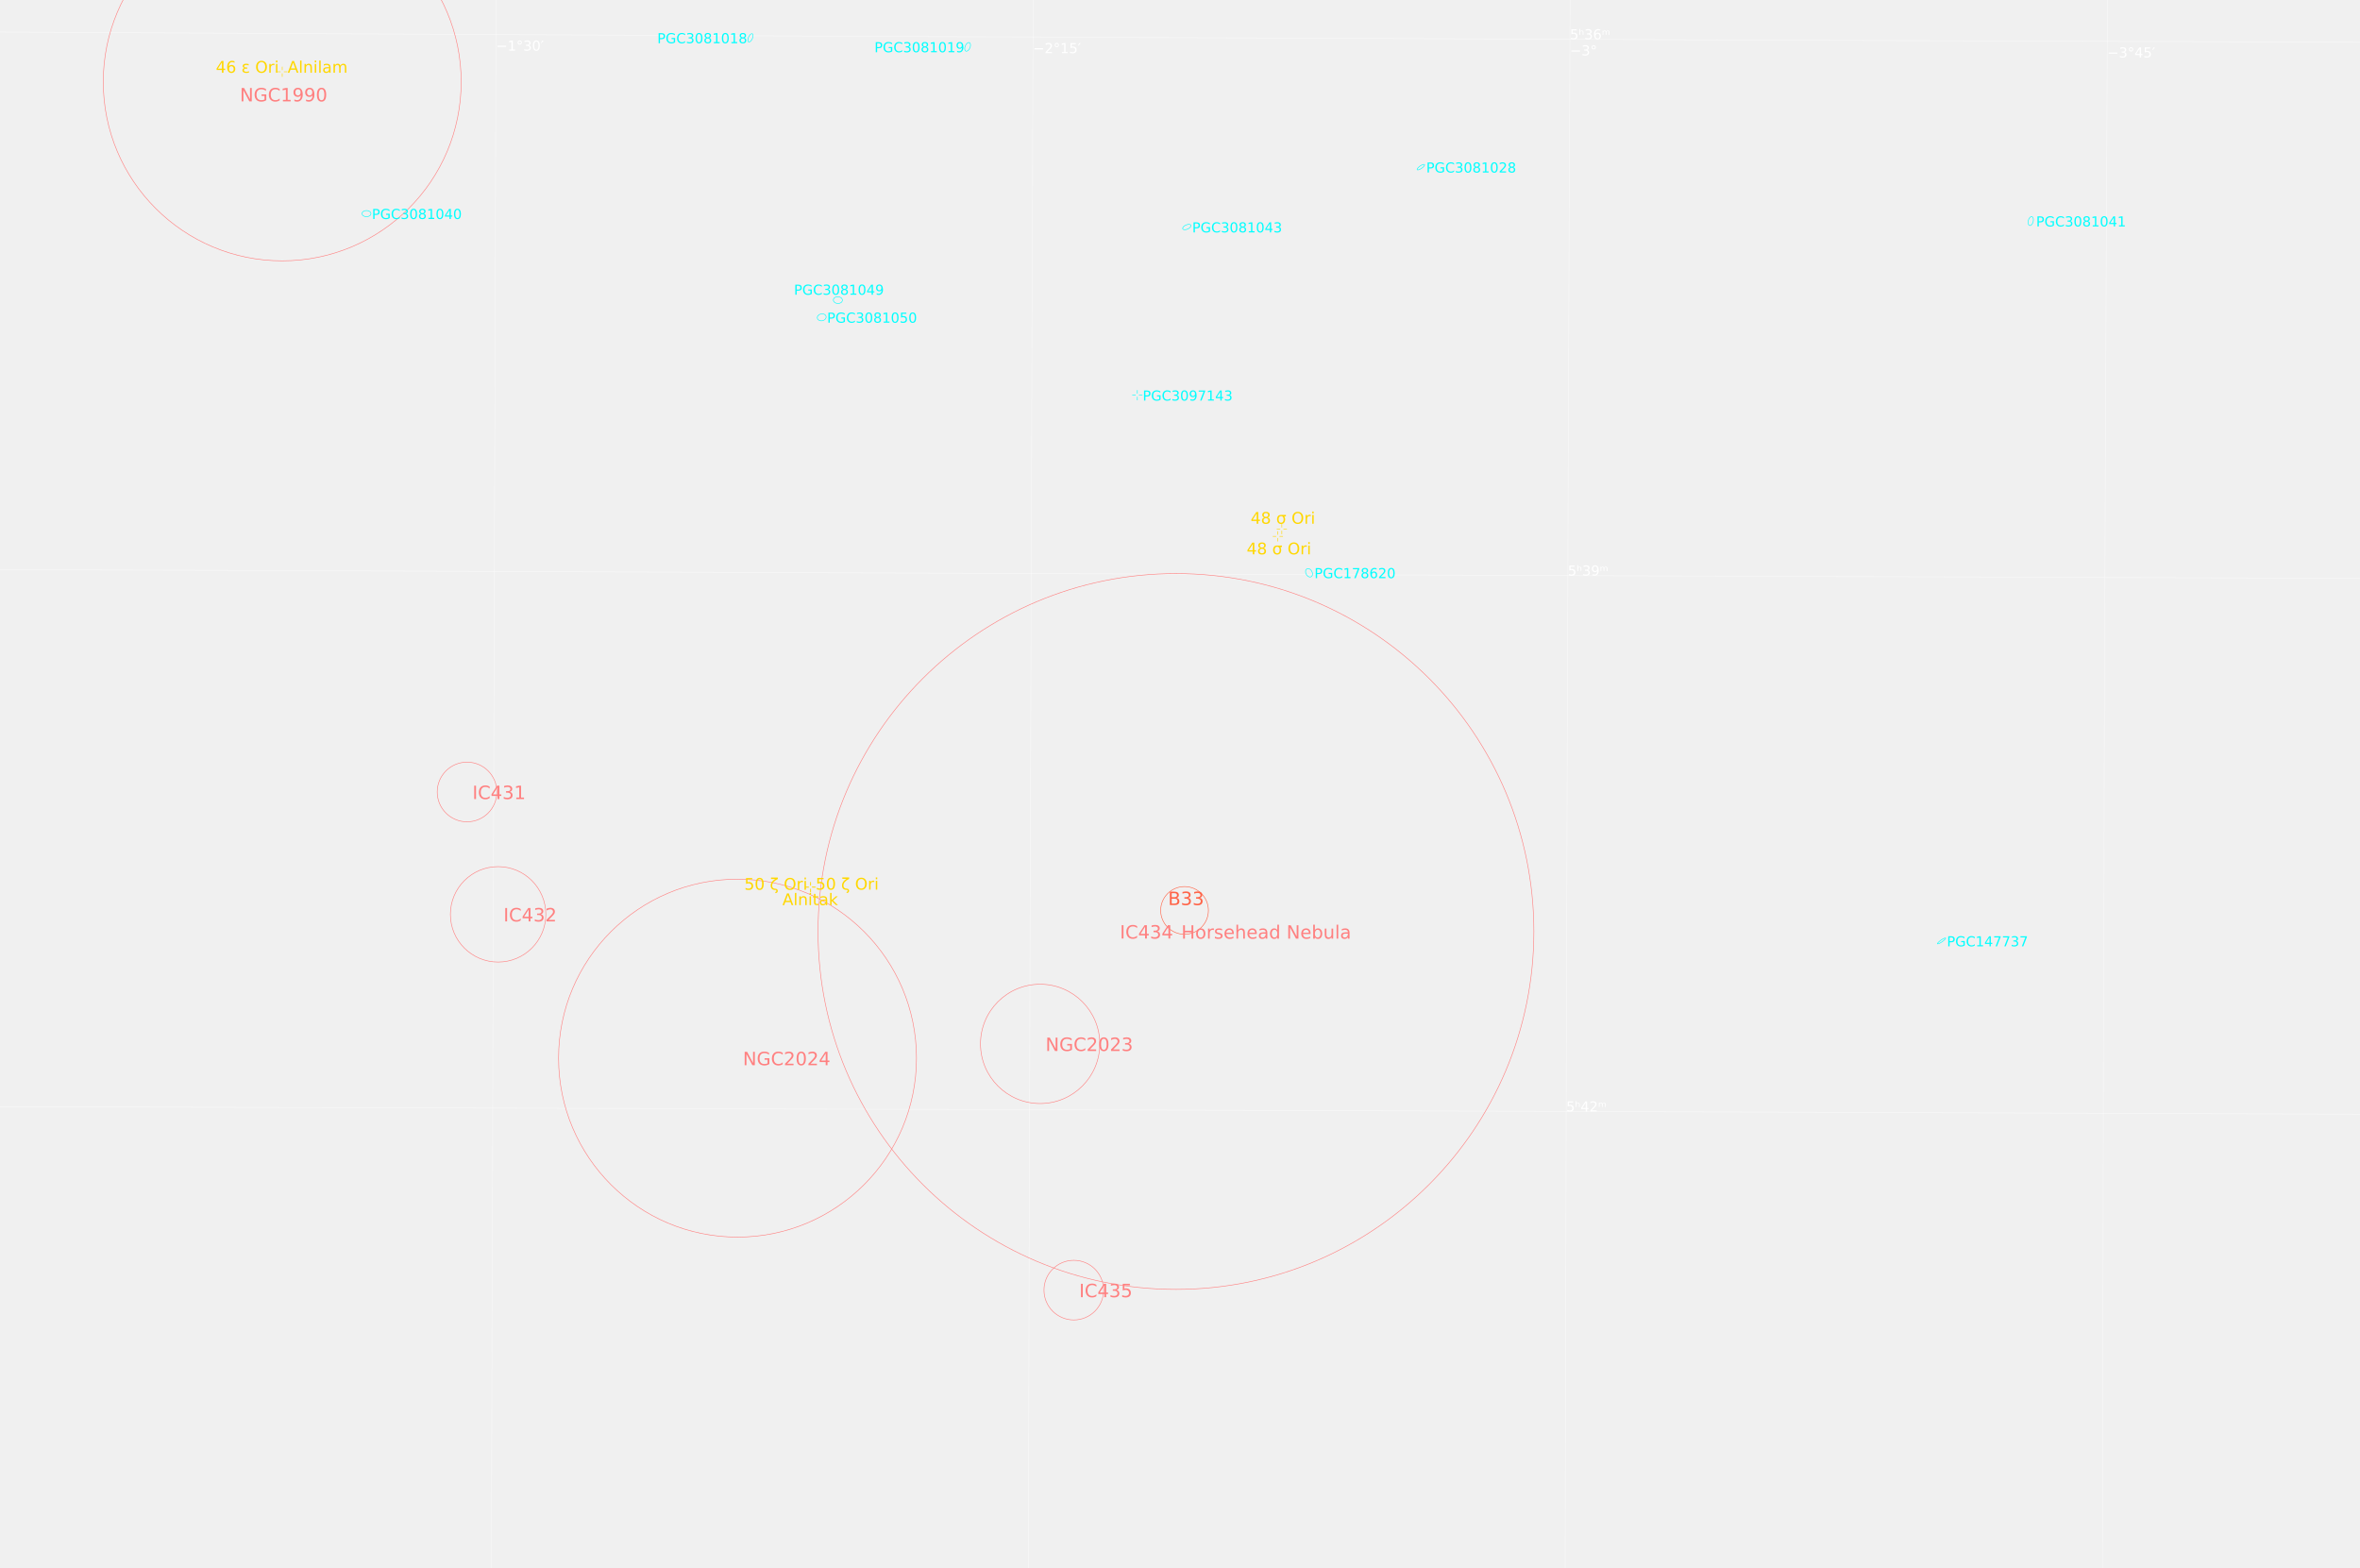
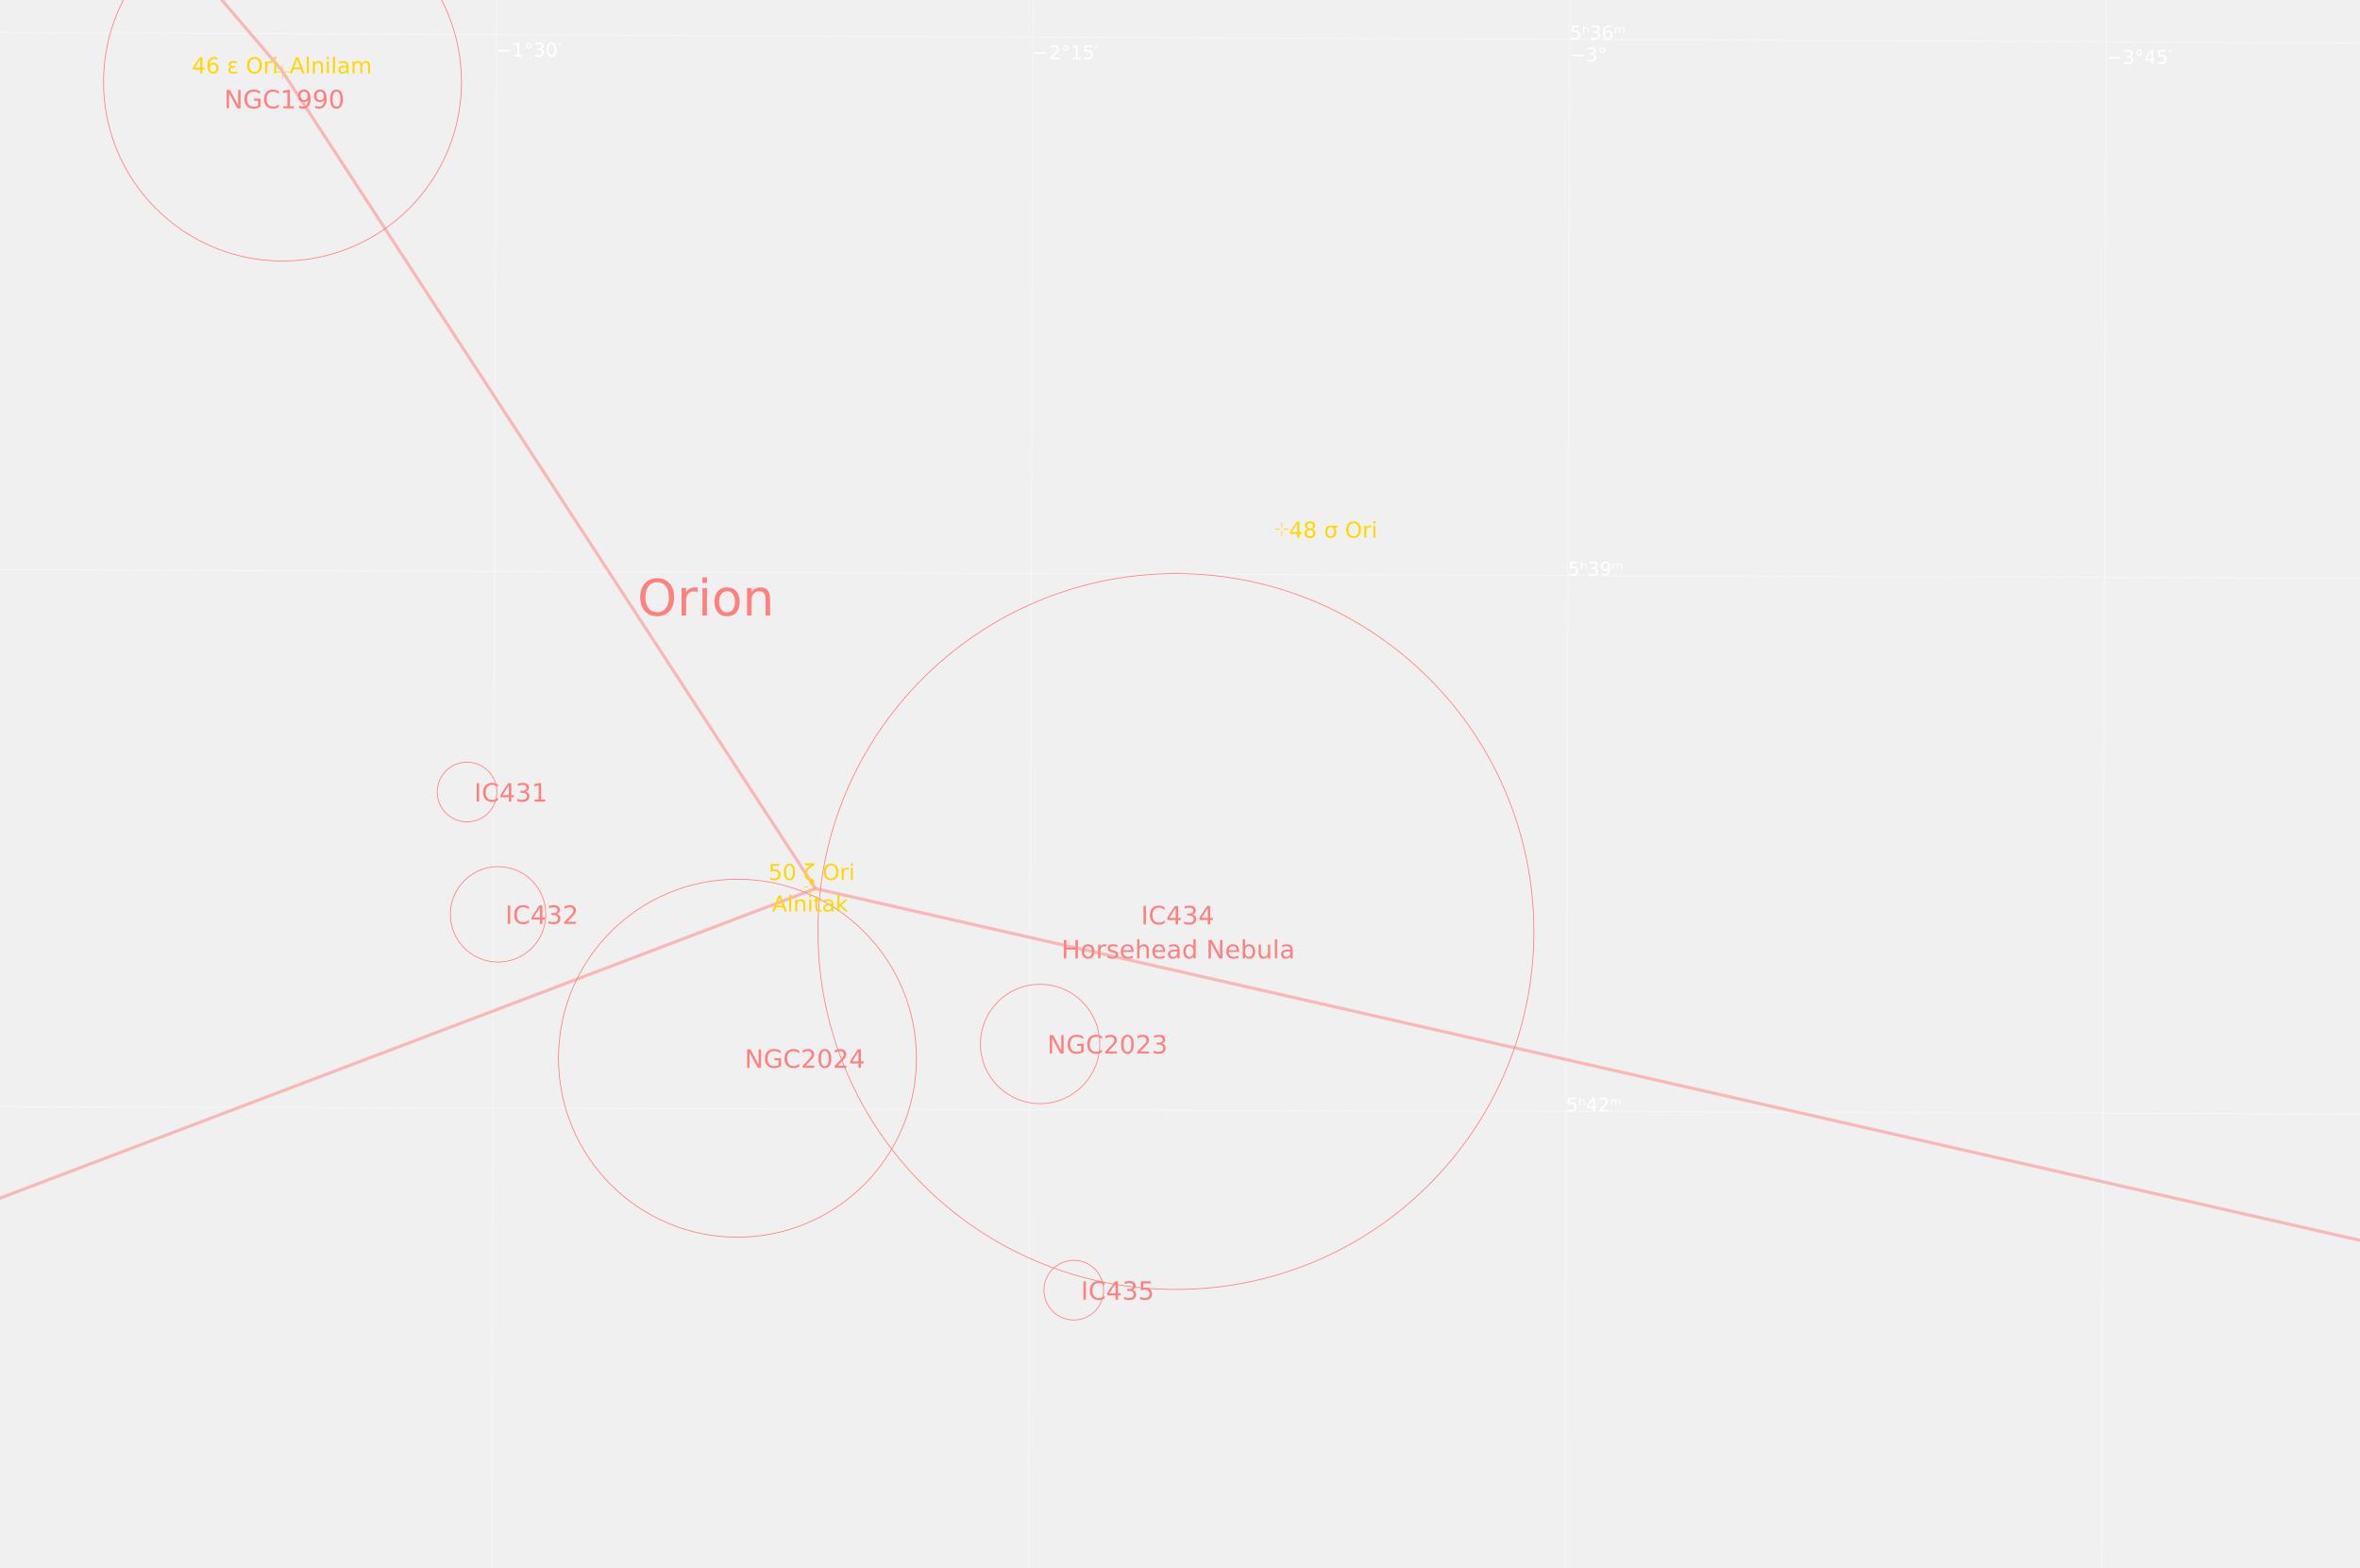
<svg xmlns="http://www.w3.org/2000/svg" viewBox="0 0 12332 8192" version="1.2" baseProfile="tiny">
  <defs>
</defs>
  <g fill="none" stroke="black" stroke-width="1" fill-rule="evenodd" stroke-linecap="square" stroke-linejoin="bevel">
    <g fill="none" stroke="#000000" stroke-opacity="1" stroke-width="1" stroke-linecap="square" stroke-linejoin="bevel" transform="matrix(1,0,0,1,0,0)" font-family="SF Pro Text" font-size="12" font-weight="400" font-style="normal">
</g>
-     <g fill="none" stroke="#ffffff" stroke-opacity="0.502" stroke-width="3" stroke-linecap="square" stroke-linejoin="miter" stroke-miterlimit="2" transform="matrix(1,0,0,1,0,0)" font-family="SF Pro Text" font-size="12" font-weight="400" font-style="normal">
-       <polyline fill="none" vector-effect="none" points="13839.2,-2575.75 13835,-1854.81 13831,-1134.02 13827.1,-413.32 13823.3,307.315 13819.6,1027.87 13816.2,1748.3 13813,2468.58 13810.2,3188.74 13807.7,3908.81 13805.5,4628.86 13803.7,5348.93 13802.1,6069.07 13800.8,6789.31 13799.7,7509.67 13798.7,8230.1 " />
-       <polyline fill="none" vector-effect="none" points="11026.6,-2588.16 11022.6,-1866.73 11018.7,-1145.44 11014.8,-424.266 11011.1,296.847 11007.6,1017.66 11004.3,1738.21 11001.3,2458.54 10998.6,3178.7 10996,3898.81 10993.9,4618.89 10992,5338.96 10990.2,6059.11 10988.7,6779.45 10987.5,7500.02 10986.6,8220.8 " />
-       <polyline fill="none" vector-effect="none" points="8216.93,-2600.52 8213.28,-1878.53 8209.73,-1156.73 8206.33,-435.172 8203.11,286.081 8200.09,1007.03 8197.22,1727.77 8194.54,2448.29 8192.04,3168.62 8189.61,3888.85 8187.34,4609.03 8185.28,5329.22 8183.43,6049.57 8181.7,6770.01 8180.15,7490.69 8178.76,8211.65 " />
-       <polyline fill="none" vector-effect="none" points="5409.2,-2614.16 5406.23,-1891.77 5403.35,-1169.57 5400.56,-447.54 5397.77,274.352 5395.23,995.64 5392.7,1716.69 5390.23,2437.48 5387.82,3158.12 5385.59,3878.77 5383.4,4599.38 5381.3,5319.92 5379.26,6040.56 5377.26,6761.45 5375.33,7482.5 5373.53,8203.68 " />
-       <polyline fill="none" vector-effect="none" points="2600.59,-2628.86 2598.21,-1906.05 2595.92,-1183.39 2593.71,-460.88 2591.57,261.405 2589.36,983.295 2587.19,1704.94 2585.02,2426.29 2582.83,3147.56 2580.58,3868.72 2578.44,4589.93 2576.23,5310.94 2574.01,6032.12 2571.75,6753.59 2569.53,7475.14 2567.33,8196.9 " />
-       <polyline fill="none" vector-effect="none" points="13839.2,-2575.75 13110.3,-2579.06 12381.6,-2582.3 11653.1,-2585.47 10924.7,-2588.6 10196.5,-2591.73 9468.59,-2594.89 8740.85,-2598.13 8013.29,-2601.46 7285.86,-2604.89 6558.51,-2608.42 5831.17,-2612.03 5103.79,-2615.71 4376.33,-2619.46 3648.75,-2623.26 2920.99,-2627.13 2193.03,-2631.07 1464.83,-2635.07 736.407,-2639.07 7.767,-2643.05 " />
-       <polyline fill="none" vector-effect="none" points="13823.7,226.696 13095.1,223.758 12366.6,220.923 11638,218.32 10909.6,215.825 10181.7,213.128 9454.18,210.386 8726.93,207.53 8000.01,204.564 7273.23,201.542 6546.46,198.54 5819.63,195.444 5093.04,192.125 4366.15,188.92 3639.1,185.615 2911.98,182.147 2184.5,178.602 1456.62,175.075 728.297,171.298 -0.485,167.582 " />
-       <polyline fill="none" vector-effect="none" points="13810.8,3027.61 13082,3024.98 12353.6,3022.37 11625.2,3019.78 10897.3,3017.21 10169.9,3014.64 9442.64,3012.07 8715.8,3009.41 7989.22,3006.69 7262.69,3003.96 6536.17,3001.21 5809.75,2998.47 5083.34,2995.73 4356.86,2993 3630.29,2990.23 2903.38,2987.42 2176.23,2984.6 1448.64,2981.75 720.746,2978.87 -7.579,2975.95 " />
-       <polyline fill="none" vector-effect="none" points="13802.6,5827.36 13073.9,5824.8 12345.3,5822.21 11616.9,5819.61 10888.9,5817.03 10161.4,5814.49 9434.18,5811.96 8707.34,5809.54 7980.63,5807.09 7254.1,5804.7 6527.69,5802.37 5801.35,5799.97 5074.95,5797.73 4348.46,5795.48 3621.78,5793.25 2894.83,5791.05 2167.62,5788.86 1440.13,5786.79 712.221,5784.67 -16.214,5782.63 " />
+     <g fill="none" stroke="#ffffff" stroke-opacity="0.502" stroke-width="4.11" stroke-linecap="square" stroke-linejoin="miter" stroke-miterlimit="2" transform="matrix(1,0,0,1,0,0)" font-family="SF Pro Text" font-size="12" font-weight="400" font-style="normal">
+       <polyline fill="none" vector-effect="none" points="13828.1,-2568.65 13824.2,-1848.5 13820.4,-1128.51 13816.9,-408.661 13813.5,311.062 13810.3,1030.68 13807.3,1750.23 13804.6,2469.74 13802,3189.25 13799.5,3908.78 13797.3,4628.3 13795.3,5347.78 13793.5,6067.23 13791.8,6786.66 13790.4,7506.11 13789.1,8225.62 " />
+       <polyline fill="none" vector-effect="none" points="11021.1,-2582.84 11017.5,-1862.19 11014,-1141.69 11010.7,-421.332 11007.5,298.872 11004.5,1018.92 11001.7,1738.87 10999,2458.74 10996.5,3178.64 10994.1,3898.69 10991.9,4618.76 10989.9,5338.7 10988,6058.55 10986.3,6778.38 10984.7,7498.23 10983.4,8218.16 " />
+       <polyline fill="none" vector-effect="none" points="8215.17,-2597.17 8211.91,-1876.04 8208.78,-1155.06 8205.79,-434.188 8202.87,286.579 8200.03,1007.25 8197.29,1727.8 8194.67,2448.26 8192.17,3168.62 8189.77,3888.91 8187.49,4609.12 8185.27,5329.19 8183.29,6049.3 8181.63,6769.68 8180.12,7490.25 8178.68,8210.87 " />
+       <polyline fill="none" vector-effect="none" points="5409.11,-2611.49 5406.07,-1889.89 5403.1,-1168.41 5400.21,-447.01 5397.52,274.323 5395.02,995.568 5392.57,1716.63 5390.15,2437.47 5387.77,3158.18 5385.44,3878.83 5383.19,4599.48 5381.06,5320.15 5379.07,6040.88 5377.21,6761.7 5375.43,7482.6 5373.67,8203.59 " />
+       <polyline fill="none" vector-effect="none" points="2602.56,-2625.67 2599.84,-1903.62 2597.2,-1181.71 2594.62,-459.921 2592.14,261.767 2589.72,983.365 2587.33,1704.87 2585.01,2426.28 2582.75,3147.56 2580.53,3868.75 2578.37,4589.95 2576.28,5311.16 2574.24,6032.4 2572.26,6753.67 2570.35,7474.97 2568.51,8196.34 " />
+       <polyline fill="none" vector-effect="none" points="13828.1,-2568.65 13100.7,-2572.33 12373.5,-2576 11646.4,-2579.68 10919.3,-2583.36 10192.4,-2587.06 9465.45,-2590.77 8738.56,-2594.49 8011.66,-2598.21 7284.74,-2601.93 6557.79,-2605.64 5830.81,-2609.34 5103.81,-2613.04 4376.8,-2616.72 3649.73,-2620.4 2922.59,-2624.06 2195.35,-2627.72 1468,-2631.38 740.527,-2635.05 12.9,-2638.73 " />
+       <polyline fill="none" vector-effect="none" points="13813.9,230.559 13086.8,227.358 12359.8,224.179 11632.9,221.023 10906.2,217.877 10179.5,214.706 9452.91,211.496 8726.36,208.277 7999.77,205.059 7273.11,201.844 6546.34,198.652 5819.44,195.494 5092.59,192.28 4366.11,188.992 3639.27,185.711 2912.34,182.47 2185.32,179.227 1458.22,175.982 731.044,172.743 3.709,169.501 " />
+       <polyline fill="none" vector-effect="none" points="13802.5,3028.28 13075.5,3025.46 12348.7,3022.63 11622,3019.84 10895.3,3017.21 10168.8,3014.61 9442.29,3012 8715.81,3009.37 7989.33,3006.72 7262.83,3004.05 6536.3,3001.34 5809.75,2998.57 5083.17,2995.76 4356.55,2992.93 3629.87,2990.15 2903.11,2987.44 2176.26,2984.59 1449.3,2981.68 722.222,2978.87 -5.001,2975.98 " />
+       <polyline fill="none" vector-effect="none" points="13794.1,5825.8 13067.1,5823.57 12340.3,5821.32 11613.5,5819.02 10886.9,5816.65 10160.3,5814.24 9433.72,5811.82 8707.12,5809.38 7980.46,5806.93 7253.9,5804.55 6527.55,5802.46 5801.12,5800.29 5074.63,5798.07 4348.08,5795.83 3621.45,5793.59 2894.75,5791.35 2167.96,5789.11 1441.05,5786.85 714.003,5784.57 -13.196,5782.26 " />
    </g>
-     <g fill="none" stroke="#ff8080" stroke-opacity="1" stroke-width="3" stroke-linecap="square" stroke-linejoin="miter" stroke-miterlimit="2" transform="matrix(1,0,0,1,0,0)" font-family="DejaVu Sans" font-size="72" font-weight="400" font-style="normal">
-       <circle cx="6144.82" cy="4867.34" r="1870.23" />
-       <circle cx="5611.02" cy="6741.37" r="155.852" />
-       <circle cx="5435.18" cy="5454.7" r="311.705" />
-       <ellipse cx="3853.9" cy="5529.21" rx="935.114" ry="935.114" />
-       <ellipse cx="2602.83" cy="4777.83" rx="249.364" ry="249.364" />
-       <ellipse cx="2440.51" cy="4138.37" rx="155.852" ry="155.852" />
-       <ellipse cx="1474.73" cy="427.879" rx="935.114" ry="935.114" />
+     <g fill="none" stroke="#ff8080" stroke-opacity="0.502" stroke-width="16.44" stroke-linecap="square" stroke-linejoin="miter" stroke-miterlimit="2" transform="matrix(1,0,0,1,0,0)" font-family="DejaVu Sans" font-size="99" font-weight="400" font-style="normal">
+       <polyline fill="none" vector-effect="none" points="33223.4,11239.5 4269.06,4644.92 " />
+       <polyline fill="none" vector-effect="none" points="4253.78,4645.98 -31192.4,18101.7 " />
+       <polyline fill="none" vector-effect="none" points="4256.89,4636.44 1473.54,369.797 " />
+       <polyline fill="none" vector-effect="none" points="1463.97,357.012 -1883.5,-3563.77 " />
    </g>
-     <g fill="none" stroke="#00ffff" stroke-opacity="1" stroke-width="3" stroke-linecap="square" stroke-linejoin="miter" stroke-miterlimit="2" transform="matrix(1,0,0,1,0,0)" font-family="DejaVu Sans" font-size="72" font-weight="400" font-style="normal">
- </g>
-     <g fill="none" stroke="#00ffff" stroke-opacity="1" stroke-width="3" stroke-linecap="square" stroke-linejoin="miter" stroke-miterlimit="2" transform="matrix(-0.245963,0.969279,-0.969279,-0.245963,10611.5,1155.17)" font-family="DejaVu Sans" font-size="72" font-weight="400" font-style="normal">
-       <ellipse cx="0" cy="0" rx="23.856" ry="13.11" />
+     <g fill="none" stroke="#ff8080" stroke-opacity="1" stroke-width="4.11" stroke-linecap="square" stroke-linejoin="miter" stroke-miterlimit="2" transform="matrix(1,0,0,1,0,0)" font-family="DejaVu Sans" font-size="263" font-weight="400" font-style="normal">
+       <circle cx="6144.7" cy="4867.52" r="1870.39" />
+       <circle cx="5610.97" cy="6741.64" r="155.866" />
+       <circle cx="5434.93" cy="5455.01" r="311.732" />
+       <ellipse cx="3853.54" cy="5529.53" rx="935.196" ry="935.196" />
+       <circle cx="2602.76" cy="4777.81" r="249.386" />
+       <ellipse cx="2440.48" cy="4138.52" rx="155.866" ry="155.866" />
+       <circle cx="1476.23" cy="428.625" r="935.196" />
    </g>
-     <g fill="none" stroke="#00ffff" stroke-opacity="1" stroke-width="3" stroke-linecap="square" stroke-linejoin="miter" stroke-miterlimit="2" transform="matrix(1,0,0,1,0,0)" font-family="DejaVu Sans" font-size="72" font-weight="400" font-style="normal">
- </g>
-     <g fill="none" stroke="#00ffff" stroke-opacity="1" stroke-width="3" stroke-linecap="square" stroke-linejoin="miter" stroke-miterlimit="2" transform="matrix(-0.821102,0.570781,-0.570781,-0.821102,10145.4,4916.87)" font-family="DejaVu Sans" font-size="72" font-weight="400" font-style="normal">
-       <ellipse cx="0" cy="0" rx="25.927" ry="5.173" />
+     <g fill="none" stroke="#ff8080" stroke-opacity="1" stroke-width="1" stroke-linecap="square" stroke-linejoin="miter" stroke-miterlimit="2" transform="matrix(1,0,0,1,0,0)" font-family="DejaVu Sans" font-size="263" font-weight="400" font-style="normal">
+       <text fill="#ff8080" fill-opacity="1" stroke="none" xml:space="preserve" x="3330.55" y="3216.46" font-family="DejaVu Sans" font-size="263" font-weight="400" font-style="normal">Orion</text>
    </g>
-     <g fill="none" stroke="#00ffff" stroke-opacity="1" stroke-width="3" stroke-linecap="square" stroke-linejoin="miter" stroke-miterlimit="2" transform="matrix(1,0,0,1,0,0)" font-family="DejaVu Sans" font-size="72" font-weight="400" font-style="normal">
- </g>
-     <g fill="none" stroke="#00ffff" stroke-opacity="1" stroke-width="3" stroke-linecap="square" stroke-linejoin="miter" stroke-miterlimit="2" transform="matrix(-0.821566,0.570114,-0.570114,-0.821566,7424.6,873.461)" font-family="DejaVu Sans" font-size="72" font-weight="400" font-style="normal">
-       <ellipse cx="0" cy="0" rx="23.28" ry="7.194" />
+     <g fill="none" stroke="#ffd700" stroke-opacity="1" stroke-width="4.11" stroke-linecap="square" stroke-linejoin="miter" stroke-miterlimit="2" transform="matrix(1,0,0,1,0,0)" font-family="DejaVu Sans" font-size="263" font-weight="400" font-style="normal">
+       <polyline fill="none" vector-effect="none" points="6664.85,2764.83 6685.4,2764.83 " />
+       <polyline fill="none" vector-effect="none" points="6731.5,2764.83 6710.95,2764.83 " />
+       <polyline fill="none" vector-effect="none" points="6698.17,2798.15 6698.17,2777.6 " />
+       <polyline fill="none" vector-effect="none" points="6698.17,2731.5 6698.17,2752.05 " />
+       <polyline fill="none" vector-effect="none" points="4200.18,4635.71 4220.73,4635.71 " />
+       <polyline fill="none" vector-effect="none" points="4266.83,4635.71 4246.28,4635.71 " />
+       <polyline fill="none" vector-effect="none" points="4233.5,4669.03 4233.5,4648.48 " />
+       <polyline fill="none" vector-effect="none" points="4233.5,4602.38 4233.5,4622.93 " />
+       <polyline fill="none" vector-effect="none" points="1442.98,375.828 1463.53,375.828 " />
+       <polyline fill="none" vector-effect="none" points="1509.63,375.828 1489.08,375.828 " />
+       <polyline fill="none" vector-effect="none" points="1476.31,409.153 1476.31,388.603 " />
+       <polyline fill="none" vector-effect="none" points="1476.31,342.503 1476.31,363.053 " />
    </g>
-     <g fill="none" stroke="#00ffff" stroke-opacity="1" stroke-width="3" stroke-linecap="square" stroke-linejoin="miter" stroke-miterlimit="2" transform="matrix(1,0,0,1,0,0)" font-family="DejaVu Sans" font-size="72" font-weight="400" font-style="normal">
- </g>
-     <g fill="none" stroke="#00ffff" stroke-opacity="1" stroke-width="3" stroke-linecap="square" stroke-linejoin="miter" stroke-miterlimit="2" transform="matrix(0.466119,0.884722,-0.884722,0.466119,6840.26,2993.02)" font-family="DejaVu Sans" font-size="72" font-weight="400" font-style="normal">
-       <ellipse cx="0" cy="0" rx="23.405" ry="16.57" />
+     <g fill="none" stroke="#ffd700" stroke-opacity="1" stroke-width="1" stroke-linecap="square" stroke-linejoin="miter" stroke-miterlimit="2" transform="matrix(1,0,0,1,0,0)" font-family="DejaVu Sans" font-size="115" font-weight="400" font-style="normal">
+       <text fill="#ffd700" fill-opacity="1" stroke="none" xml:space="preserve" x="1513.73" y="383.393" font-family="DejaVu Sans" font-size="115" font-weight="400" font-style="normal">Alnilam</text>
+       <text fill="#ffd700" fill-opacity="1" stroke="none" xml:space="preserve" x="6735.59" y="2809.83" font-family="DejaVu Sans" font-size="115" font-weight="400" font-style="normal">48 σ </text>
+       <text fill="#ffd700" fill-opacity="1" stroke="none" xml:space="preserve" x="7027.88" y="2809.83" font-family="DejaVu Sans" font-size="115" font-weight="400" font-style="normal">Ori</text>
+       <text fill="#ffd700" fill-opacity="1" stroke="none" xml:space="preserve" x="4015.5" y="4598.27" font-family="DejaVu Sans" font-size="115" font-weight="400" font-style="normal">50 ζ </text>
+       <text fill="#ffd700" fill-opacity="1" stroke="none" xml:space="preserve" x="4297.45" y="4598.27" font-family="DejaVu Sans" font-size="115" font-weight="400" font-style="normal">Ori</text>
+       <text fill="#ffd700" fill-opacity="1" stroke="none" xml:space="preserve" x="4034.5" y="4763.14" font-family="DejaVu Sans" font-size="115" font-weight="400" font-style="normal">Alnitak</text>
+       <text fill="#ffd700" fill-opacity="1" stroke="none" xml:space="preserve" x="1002.86" y="383.393" font-family="DejaVu Sans" font-size="115" font-weight="400" font-style="normal">46 ε </text>
+       <text fill="#ffd700" fill-opacity="1" stroke="none" xml:space="preserve" x="1284.42" y="383.393" font-family="DejaVu Sans" font-size="115" font-weight="400" font-style="normal">Ori</text>
    </g>
-     <g fill="none" stroke="#00ffff" stroke-opacity="1" stroke-width="3" stroke-linecap="square" stroke-linejoin="miter" stroke-miterlimit="2" transform="matrix(1,0,0,1,0,0)" font-family="DejaVu Sans" font-size="72" font-weight="400" font-style="normal">
- </g>
-     <g fill="none" stroke="#00ffff" stroke-opacity="1" stroke-width="3" stroke-linecap="square" stroke-linejoin="miter" stroke-miterlimit="2" transform="matrix(-0.915228,0.402936,-0.402936,-0.915228,6201.64,1186.31)" font-family="DejaVu Sans" font-size="72" font-weight="400" font-style="normal">
-       <ellipse cx="0" cy="0" rx="23.326" ry="11.425" />
+     <g fill="none" stroke="#ff8080" stroke-opacity="1" stroke-width="1" stroke-linecap="square" stroke-linejoin="miter" stroke-miterlimit="2" transform="matrix(1,0,0,1,0,0)" font-family="DejaVu Sans" font-size="132" font-weight="400" font-style="normal">
+       <text fill="#ff8080" fill-opacity="1" stroke="none" xml:space="preserve" x="5962.2" y="4830.08" font-family="DejaVu Sans" font-size="132" font-weight="400" font-style="normal">IC434</text>
+       <text fill="#ff8080" fill-opacity="1" stroke="none" xml:space="preserve" x="5546.2" y="5007.95" font-family="DejaVu Sans" font-size="132" font-weight="400" font-style="normal">Horsehead Nebula</text>
+       <text fill="#ff8080" fill-opacity="1" stroke="none" xml:space="preserve" x="5648.39" y="6791.64" font-family="DejaVu Sans" font-size="132" font-weight="400" font-style="normal">IC435</text>
+       <text fill="#ff8080" fill-opacity="1" stroke="none" xml:space="preserve" x="5472.36" y="5505.01" font-family="DejaVu Sans" font-size="132" font-weight="400" font-style="normal">NGC2023</text>
+       <text fill="#ff8080" fill-opacity="1" stroke="none" xml:space="preserve" x="3890.97" y="5579.53" font-family="DejaVu Sans" font-size="132" font-weight="400" font-style="normal">NGC2024</text>
+       <text fill="#ff8080" fill-opacity="1" stroke="none" xml:space="preserve" x="2640.19" y="4827.81" font-family="DejaVu Sans" font-size="132" font-weight="400" font-style="normal">IC432</text>
+       <text fill="#ff8080" fill-opacity="1" stroke="none" xml:space="preserve" x="2477.91" y="4188.52" font-family="DejaVu Sans" font-size="132" font-weight="400" font-style="normal">IC431</text>
+       <text fill="#ff8080" fill-opacity="1" stroke="none" xml:space="preserve" x="1171.22" y="566.06" font-family="DejaVu Sans" font-size="132" font-weight="400" font-style="normal">NGC1990</text>
    </g>
-     <g fill="none" stroke="#00ffff" stroke-opacity="1" stroke-width="3" stroke-linecap="square" stroke-linejoin="miter" stroke-miterlimit="2" transform="matrix(1,0,0,1,0,0)" font-family="DejaVu Sans" font-size="72" font-weight="400" font-style="normal">
- </g>
-     <g fill="none" stroke="#00ffff" stroke-opacity="1" stroke-width="3" stroke-linecap="square" stroke-linejoin="miter" stroke-miterlimit="2" transform="matrix(-0.378632,0.925547,-0.925547,-0.378632,5056.18,244.937)" font-family="DejaVu Sans" font-size="72" font-weight="400" font-style="normal">
-       <ellipse cx="0" cy="0" rx="23.972" ry="13.174" />
-     </g>
-     <g fill="none" stroke="#00ffff" stroke-opacity="1" stroke-width="3" stroke-linecap="square" stroke-linejoin="miter" stroke-miterlimit="2" transform="matrix(1,0,0,1,0,0)" font-family="DejaVu Sans" font-size="72" font-weight="400" font-style="normal">
- </g>
-     <g fill="none" stroke="#00ffff" stroke-opacity="1" stroke-width="3" stroke-linecap="square" stroke-linejoin="miter" stroke-miterlimit="2" transform="matrix(0.998408,0.0564085,-0.0564085,0.998408,4378.26,1568.07)" font-family="DejaVu Sans" font-size="72" font-weight="400" font-style="normal">
-       <ellipse cx="0" cy="0" rx="23.575" ry="17.883" />
-     </g>
-     <g fill="none" stroke="#00ffff" stroke-opacity="1" stroke-width="3" stroke-linecap="square" stroke-linejoin="miter" stroke-miterlimit="2" transform="matrix(1,0,0,1,0,0)" font-family="DejaVu Sans" font-size="72" font-weight="400" font-style="normal">
- </g>
-     <g fill="none" stroke="#00ffff" stroke-opacity="1" stroke-width="3" stroke-linecap="square" stroke-linejoin="miter" stroke-miterlimit="2" transform="matrix(-0.982394,0.186822,-0.186822,-0.982394,4293.83,1658.08)" font-family="DejaVu Sans" font-size="72" font-weight="400" font-style="normal">
-       <ellipse cx="0" cy="0" rx="23.272" ry="18.065" />
-     </g>
-     <g fill="none" stroke="#00ffff" stroke-opacity="1" stroke-width="3" stroke-linecap="square" stroke-linejoin="miter" stroke-miterlimit="2" transform="matrix(1,0,0,1,0,0)" font-family="DejaVu Sans" font-size="72" font-weight="400" font-style="normal">
- </g>
-     <g fill="none" stroke="#00ffff" stroke-opacity="1" stroke-width="3" stroke-linecap="square" stroke-linejoin="miter" stroke-miterlimit="2" transform="matrix(-0.410711,0.911766,-0.911766,-0.410711,3921.5,197.807)" font-family="DejaVu Sans" font-size="72" font-weight="400" font-style="normal">
-       <ellipse cx="0" cy="0" rx="23.266" ry="10.635" />
-     </g>
-     <g fill="none" stroke="#00ffff" stroke-opacity="1" stroke-width="3" stroke-linecap="square" stroke-linejoin="miter" stroke-miterlimit="2" transform="matrix(1,0,0,1,0,0)" font-family="DejaVu Sans" font-size="72" font-weight="400" font-style="normal">
- </g>
-     <g fill="none" stroke="#00ffff" stroke-opacity="1" stroke-width="3" stroke-linecap="square" stroke-linejoin="miter" stroke-miterlimit="2" transform="matrix(0.999991,0.0041675,-0.0041675,0.999991,1915.12,1116.25)" font-family="DejaVu Sans" font-size="72" font-weight="400" font-style="normal">
-       <ellipse cx="0" cy="0" rx="23.299" ry="16.119" />
-     </g>
-     <g fill="none" stroke="#00ffff" stroke-opacity="1" stroke-width="3" stroke-linecap="square" stroke-linejoin="miter" stroke-miterlimit="2" transform="matrix(1,0,0,1,0,0)" font-family="DejaVu Sans" font-size="72" font-weight="400" font-style="normal">
- </g>
-     <g fill="none" stroke="#ff6347" stroke-opacity="1" stroke-width="3" stroke-linecap="square" stroke-linejoin="miter" stroke-miterlimit="2" transform="matrix(1,0,0,1,0,0)" font-family="DejaVu Sans" font-size="72" font-weight="400" font-style="normal">
-       <circle cx="6189.67" cy="4757.31" r="124.682" />
-     </g>
-     <g fill="none" stroke="#ffd700" stroke-opacity="1" stroke-width="3" stroke-linecap="square" stroke-linejoin="miter" stroke-miterlimit="2" transform="matrix(1,0,0,1,0,0)" font-family="DejaVu Sans" font-size="72" font-weight="400" font-style="normal">
-       <polyline fill="none" vector-effect="none" points="6673,2764.75 6688,2764.75 " />
-       <polyline fill="none" vector-effect="none" points="6723,2764.75 6708,2764.75 " />
-       <polyline fill="none" vector-effect="none" points="6698,2789.75 6698,2774.75 " />
-       <polyline fill="none" vector-effect="none" points="6698,2739.75 6698,2754.75 " />
-       <polyline fill="none" vector-effect="none" points="6652.34,2802.64 6667.34,2802.64 " />
-       <polyline fill="none" vector-effect="none" points="6702.34,2802.64 6687.34,2802.64 " />
-       <polyline fill="none" vector-effect="none" points="6677.34,2827.64 6677.34,2812.64 " />
-       <polyline fill="none" vector-effect="none" points="6677.34,2777.64 6677.34,2792.64 " />
-       <polyline fill="none" vector-effect="none" points="4211.3,4636.29 4226.3,4636.29 " />
-       <polyline fill="none" vector-effect="none" points="4261.3,4636.29 4246.3,4636.29 " />
-       <polyline fill="none" vector-effect="none" points="4236.3,4661.29 4236.3,4646.29 " />
-       <polyline fill="none" vector-effect="none" points="4236.3,4611.29 4236.3,4626.29 " />
-       <polyline fill="none" vector-effect="none" points="4208.88,4635.6 4223.88,4635.6 " />
-       <polyline fill="none" vector-effect="none" points="4258.88,4635.6 4243.88,4635.6 " />
-       <polyline fill="none" vector-effect="none" points="4233.88,4660.6 4233.88,4645.6 " />
-       <polyline fill="none" vector-effect="none" points="4233.88,4610.6 4233.88,4625.6 " />
-       <polyline fill="none" vector-effect="none" points="1449.78,375.056 1464.78,375.056 " />
-       <polyline fill="none" vector-effect="none" points="1499.78,375.056 1484.78,375.056 " />
-       <polyline fill="none" vector-effect="none" points="1474.78,400.056 1474.78,385.056 " />
-       <polyline fill="none" vector-effect="none" points="1474.78,350.056 1474.78,365.056 " />
-     </g>
-     <g fill="none" stroke="#ffd700" stroke-opacity="1" stroke-width="1" stroke-linecap="square" stroke-linejoin="miter" stroke-miterlimit="2" transform="matrix(1,0,0,1,0,0)" font-family="DejaVu Sans" font-size="84" font-weight="400" font-style="normal">
-       <text fill="#ffd700" fill-opacity="1" stroke="none" xml:space="preserve" x="6535" y="2736.75" font-family="DejaVu Sans" font-size="84" font-weight="400" font-style="normal">48 σ </text>
-       <text fill="#ffd700" fill-opacity="1" stroke="none" xml:space="preserve" x="6748.48" y="2736.75" font-family="DejaVu Sans" font-size="84" font-weight="400" font-style="normal">Ori</text>
-       <text fill="#ffd700" fill-opacity="1" stroke="none" xml:space="preserve" x="6514.34" y="2896.64" font-family="DejaVu Sans" font-size="84" font-weight="400" font-style="normal">48 σ </text>
-       <text fill="#ffd700" fill-opacity="1" stroke="none" xml:space="preserve" x="6727.83" y="2896.64" font-family="DejaVu Sans" font-size="84" font-weight="400" font-style="normal">Ori</text>
-       <text fill="#ffd700" fill-opacity="1" stroke="none" xml:space="preserve" x="3889.3" y="4649.29" font-family="DejaVu Sans" font-size="84" font-weight="400" font-style="normal">50 ζ </text>
-       <text fill="#ffd700" fill-opacity="1" stroke="none" xml:space="preserve" x="4095.23" y="4649.29" font-family="DejaVu Sans" font-size="84" font-weight="400" font-style="normal">Ori</text>
-       <text fill="#ffd700" fill-opacity="1" stroke="none" xml:space="preserve" x="4261.88" y="4648.6" font-family="DejaVu Sans" font-size="84" font-weight="400" font-style="normal">50 ζ </text>
-       <text fill="#ffd700" fill-opacity="1" stroke="none" xml:space="preserve" x="4467.81" y="4648.6" font-family="DejaVu Sans" font-size="84" font-weight="400" font-style="normal">Ori</text>
-       <text fill="#ffd700" fill-opacity="1" stroke="none" xml:space="preserve" x="4088.38" y="4729.6" font-family="DejaVu Sans" font-size="84" font-weight="400" font-style="normal">Alnitak</text>
-       <text fill="#ffd700" fill-opacity="1" stroke="none" xml:space="preserve" x="1127.78" y="380.056" font-family="DejaVu Sans" font-size="84" font-weight="400" font-style="normal">46 ε </text>
-       <text fill="#ffd700" fill-opacity="1" stroke="none" xml:space="preserve" x="1333.42" y="380.056" font-family="DejaVu Sans" font-size="84" font-weight="400" font-style="normal">Ori</text>
-       <text fill="#ffd700" fill-opacity="1" stroke="none" xml:space="preserve" x="1502.78" y="380.056" font-family="DejaVu Sans" font-size="84" font-weight="400" font-style="normal">Alnilam</text>
-     </g>
-     <g fill="none" stroke="#ff8080" stroke-opacity="1" stroke-width="1" stroke-linecap="square" stroke-linejoin="miter" stroke-miterlimit="2" transform="matrix(1,0,0,1,0,0)" font-family="DejaVu Sans" font-size="96" font-weight="400" font-style="normal">
-       <text fill="#ff8080" fill-opacity="1" stroke="none" xml:space="preserve" x="5851.81" y="4904.34" font-family="DejaVu Sans" font-size="96" font-weight="400" font-style="normal">IC434</text>
-       <text fill="#ff8080" fill-opacity="1" stroke="none" xml:space="preserve" x="6172.81" y="4904.84" font-family="DejaVu Sans" font-size="96" font-weight="400" font-style="normal">Horsehead Nebula</text>
-       <text fill="#ff8080" fill-opacity="1" stroke="none" xml:space="preserve" x="5639.02" y="6778.37" font-family="DejaVu Sans" font-size="96" font-weight="400" font-style="normal">IC435</text>
-       <text fill="#ff8080" fill-opacity="1" stroke="none" xml:space="preserve" x="5463.17" y="5491.7" font-family="DejaVu Sans" font-size="96" font-weight="400" font-style="normal">NGC2023</text>
-       <text fill="#ff8080" fill-opacity="1" stroke="none" xml:space="preserve" x="3881.89" y="5566.21" font-family="DejaVu Sans" font-size="96" font-weight="400" font-style="normal">NGC2024</text>
-       <text fill="#ff8080" fill-opacity="1" stroke="none" xml:space="preserve" x="2630.81" y="4814.83" font-family="DejaVu Sans" font-size="96" font-weight="400" font-style="normal">IC432</text>
-       <text fill="#ff8080" fill-opacity="1" stroke="none" xml:space="preserve" x="2468.5" y="4175.37" font-family="DejaVu Sans" font-size="96" font-weight="400" font-style="normal">IC431</text>
-       <text fill="#ff8080" fill-opacity="1" stroke="none" xml:space="preserve" x="1253.22" y="529.879" font-family="DejaVu Sans" font-size="96" font-weight="400" font-style="normal">NGC1990</text>
-     </g>
-     <g fill="none" stroke="#00ffff" stroke-opacity="1" stroke-width="3" stroke-linecap="square" stroke-linejoin="miter" stroke-miterlimit="2" transform="matrix(1,0,0,1,0,0)" font-family="DejaVu Sans" font-size="96" font-weight="400" font-style="normal">
-       <polyline fill="none" vector-effect="none" points="5918.02,2065.08 5933.02,2065.08 " />
-       <polyline fill="none" vector-effect="none" points="5968.02,2065.08 5953.02,2065.08 " />
-       <polyline fill="none" vector-effect="none" points="5943.02,2090.08 5943.02,2075.08 " />
-       <polyline fill="none" vector-effect="none" points="5943.02,2040.08 5943.02,2055.08 " />
-     </g>
-     <g fill="none" stroke="#00ffff" stroke-opacity="1" stroke-width="1" stroke-linecap="square" stroke-linejoin="miter" stroke-miterlimit="2" transform="matrix(1,0,0,1,0,0)" font-family="DejaVu Sans" font-size="72" font-weight="400" font-style="normal">
-       <text fill="#00ffff" fill-opacity="1" stroke="none" xml:space="preserve" x="10639.5" y="1183.17" font-family="DejaVu Sans" font-size="72" font-weight="400" font-style="normal">PGC3081041</text>
-       <text fill="#00ffff" fill-opacity="1" stroke="none" xml:space="preserve" x="10173.4" y="4944.87" font-family="DejaVu Sans" font-size="72" font-weight="400" font-style="normal">PGC147737</text>
-       <text fill="#00ffff" fill-opacity="1" stroke="none" xml:space="preserve" x="7452.59" y="901.461" font-family="DejaVu Sans" font-size="72" font-weight="400" font-style="normal">PGC3081028</text>
-       <text fill="#00ffff" fill-opacity="1" stroke="none" xml:space="preserve" x="6868.25" y="3021.02" font-family="DejaVu Sans" font-size="72" font-weight="400" font-style="normal">PGC178620</text>
-       <text fill="#00ffff" fill-opacity="1" stroke="none" xml:space="preserve" x="6229.63" y="1214.31" font-family="DejaVu Sans" font-size="72" font-weight="400" font-style="normal">PGC3081043</text>
-       <text fill="#00ffff" fill-opacity="1" stroke="none" xml:space="preserve" x="5971.02" y="2093.08" font-family="DejaVu Sans" font-size="72" font-weight="400" font-style="normal">PGC3097143</text>
-       <text fill="#00ffff" fill-opacity="1" stroke="none" xml:space="preserve" x="4569.17" y="272.937" font-family="DejaVu Sans" font-size="72" font-weight="400" font-style="normal">PGC3081019</text>
-       <text fill="#00ffff" fill-opacity="1" stroke="none" xml:space="preserve" x="4148.75" y="1540.07" font-family="DejaVu Sans" font-size="72" font-weight="400" font-style="normal">PGC3081049</text>
-       <text fill="#00ffff" fill-opacity="1" stroke="none" xml:space="preserve" x="4321.81" y="1686.08" font-family="DejaVu Sans" font-size="72" font-weight="400" font-style="normal">PGC3081050</text>
-       <text fill="#00ffff" fill-opacity="1" stroke="none" xml:space="preserve" x="3434.48" y="225.807" font-family="DejaVu Sans" font-size="72" font-weight="400" font-style="normal">PGC3081018</text>
-       <text fill="#00ffff" fill-opacity="1" stroke="none" xml:space="preserve" x="1943.11" y="1144.25" font-family="DejaVu Sans" font-size="72" font-weight="400" font-style="normal">PGC3081040</text>
-     </g>
-     <g fill="none" stroke="#ff6347" stroke-opacity="1" stroke-width="1" stroke-linecap="square" stroke-linejoin="miter" stroke-miterlimit="2" transform="matrix(1,0,0,1,0,0)" font-family="DejaVu Sans" font-size="96" font-weight="400" font-style="normal">
-       <text fill="#ff6347" fill-opacity="1" stroke="none" xml:space="preserve" x="6103.66" y="4729.31" font-family="DejaVu Sans" font-size="96" font-weight="400" font-style="normal">B33</text>
-     </g>
-     <g fill="none" stroke="#ffffff" stroke-opacity="1" stroke-width="1" stroke-linecap="square" stroke-linejoin="miter" stroke-miterlimit="2" transform="matrix(1,0,0,1,0,0)" font-family="DejaVu Sans" font-size="72" font-weight="400" font-style="normal">
-       <text fill="#ffffff" fill-opacity="1" stroke="none" xml:space="preserve" x="11011.5" y="300.18" font-family="DejaVu Sans" font-size="72" font-weight="400" font-style="normal">−3°45′</text>
-       <text fill="#ffffff" fill-opacity="1" stroke="none" xml:space="preserve" x="8203.45" y="289.408" font-family="DejaVu Sans" font-size="72" font-weight="400" font-style="normal">−3°</text>
-       <text fill="#ffffff" fill-opacity="1" stroke="none" xml:space="preserve" x="5398.08" y="277.623" font-family="DejaVu Sans" font-size="72" font-weight="400" font-style="normal">−2°15′</text>
-       <text fill="#ffffff" fill-opacity="1" stroke="none" xml:space="preserve" x="2591.8" y="264.612" font-family="DejaVu Sans" font-size="72" font-weight="400" font-style="normal">−1°30′</text>
-       <text fill="#ffffff" fill-opacity="1" stroke="none" xml:space="preserve" x="8203.45" y="205.408" font-family="DejaVu Sans" font-size="72" font-weight="400" font-style="normal">5ʰ36ᵐ</text>
-       <text fill="#ffffff" fill-opacity="1" stroke="none" xml:space="preserve" x="8192.58" y="3007.46" font-family="DejaVu Sans" font-size="72" font-weight="400" font-style="normal">5ʰ39ᵐ</text>
-       <text fill="#ffffff" fill-opacity="1" stroke="none" xml:space="preserve" x="8184.03" y="5807.78" font-family="DejaVu Sans" font-size="72" font-weight="400" font-style="normal">5ʰ42ᵐ</text>
+     <g fill="none" stroke="#ffffff" stroke-opacity="1" stroke-width="1" stroke-linecap="square" stroke-linejoin="miter" stroke-miterlimit="2" transform="matrix(1,0,0,1,0,0)" font-family="DejaVu Sans" font-size="99" font-weight="400" font-style="normal">
+       <text fill="#ffffff" fill-opacity="1" stroke="none" xml:space="preserve" x="11007.9" y="333.318" font-family="DejaVu Sans" font-size="99" font-weight="400" font-style="normal">−3°45′</text>
+       <text fill="#ffffff" fill-opacity="1" stroke="none" xml:space="preserve" x="8203.19" y="320.96" font-family="DejaVu Sans" font-size="99" font-weight="400" font-style="normal">−3°</text>
+       <text fill="#ffffff" fill-opacity="1" stroke="none" xml:space="preserve" x="5397.8" y="308.639" font-family="DejaVu Sans" font-size="99" font-weight="400" font-style="normal">−2°15′</text>
+       <text fill="#ffffff" fill-opacity="1" stroke="none" xml:space="preserve" x="2592.41" y="296.043" font-family="DejaVu Sans" font-size="99" font-weight="400" font-style="normal">−1°30′</text>
+       <text fill="#ffffff" fill-opacity="1" stroke="none" xml:space="preserve" x="8203.19" y="205.96" font-family="DejaVu Sans" font-size="99" font-weight="400" font-style="normal">5ʰ36ᵐ</text>
+       <text fill="#ffffff" fill-opacity="1" stroke="none" xml:space="preserve" x="8192.7" y="3007.47" font-family="DejaVu Sans" font-size="99" font-weight="400" font-style="normal">5ʰ39ᵐ</text>
+       <text fill="#ffffff" fill-opacity="1" stroke="none" xml:space="preserve" x="8183.91" y="5807.62" font-family="DejaVu Sans" font-size="99" font-weight="400" font-style="normal">5ʰ42ᵐ</text>
    </g>
  </g>
</svg>
